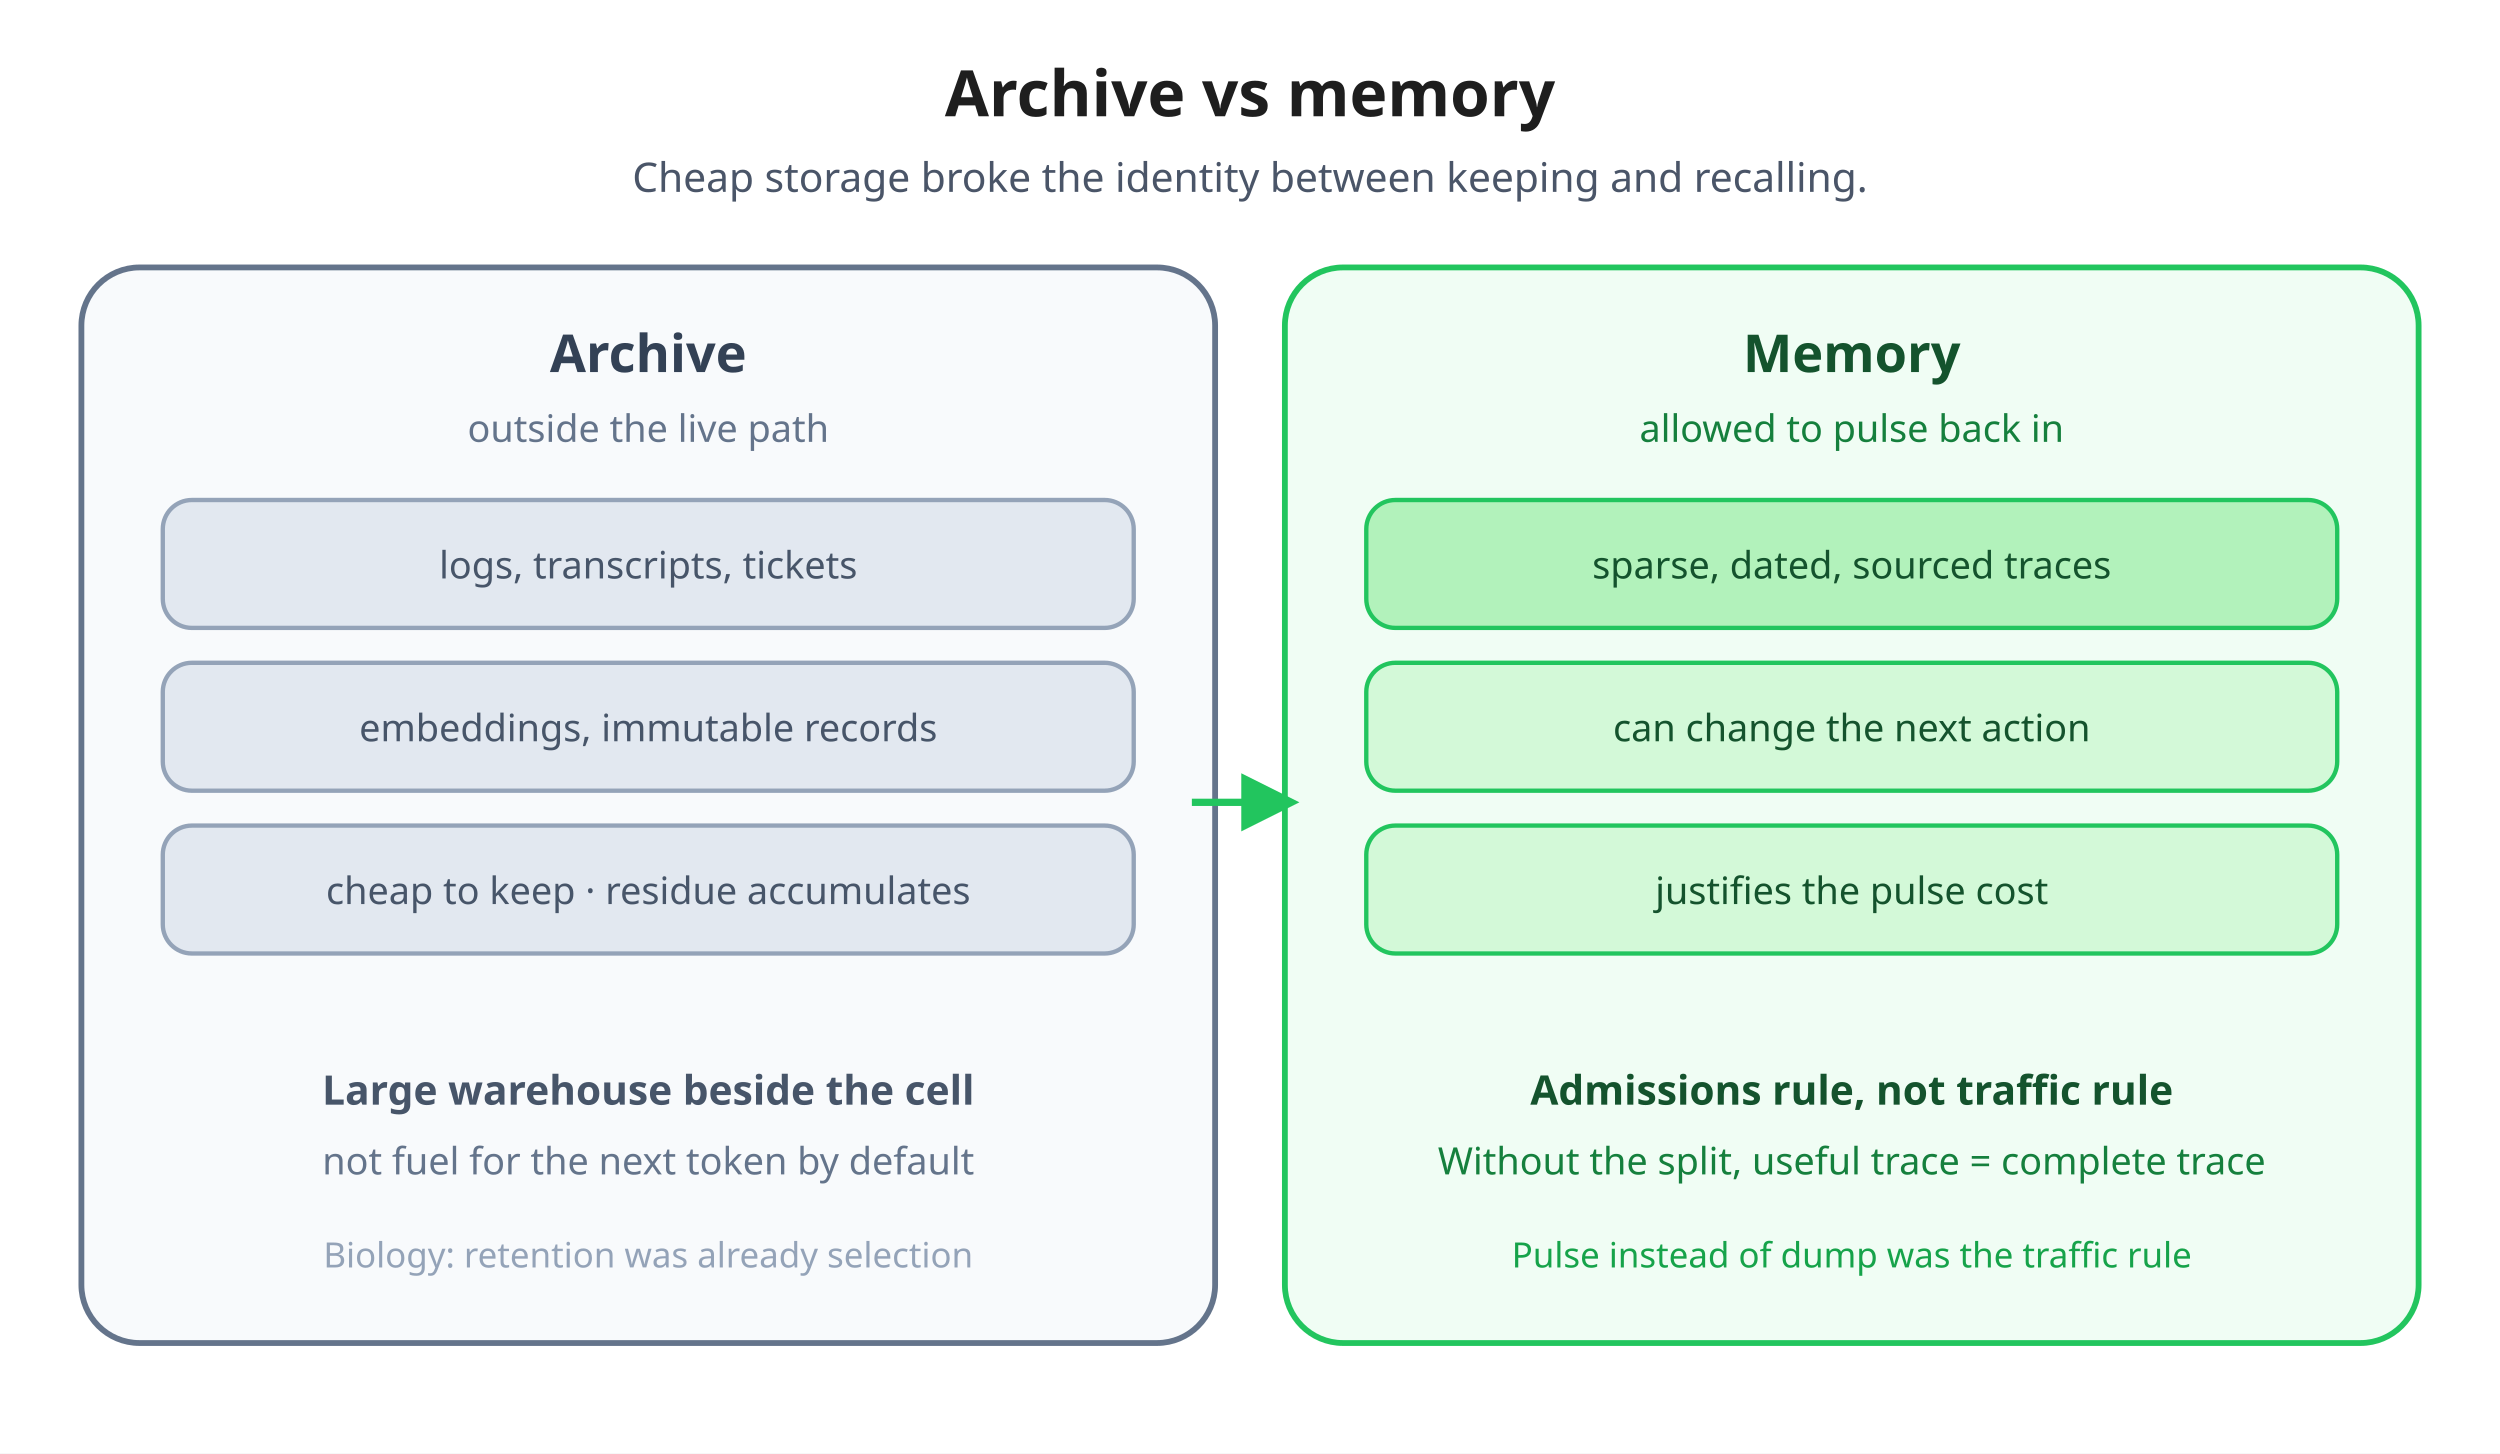
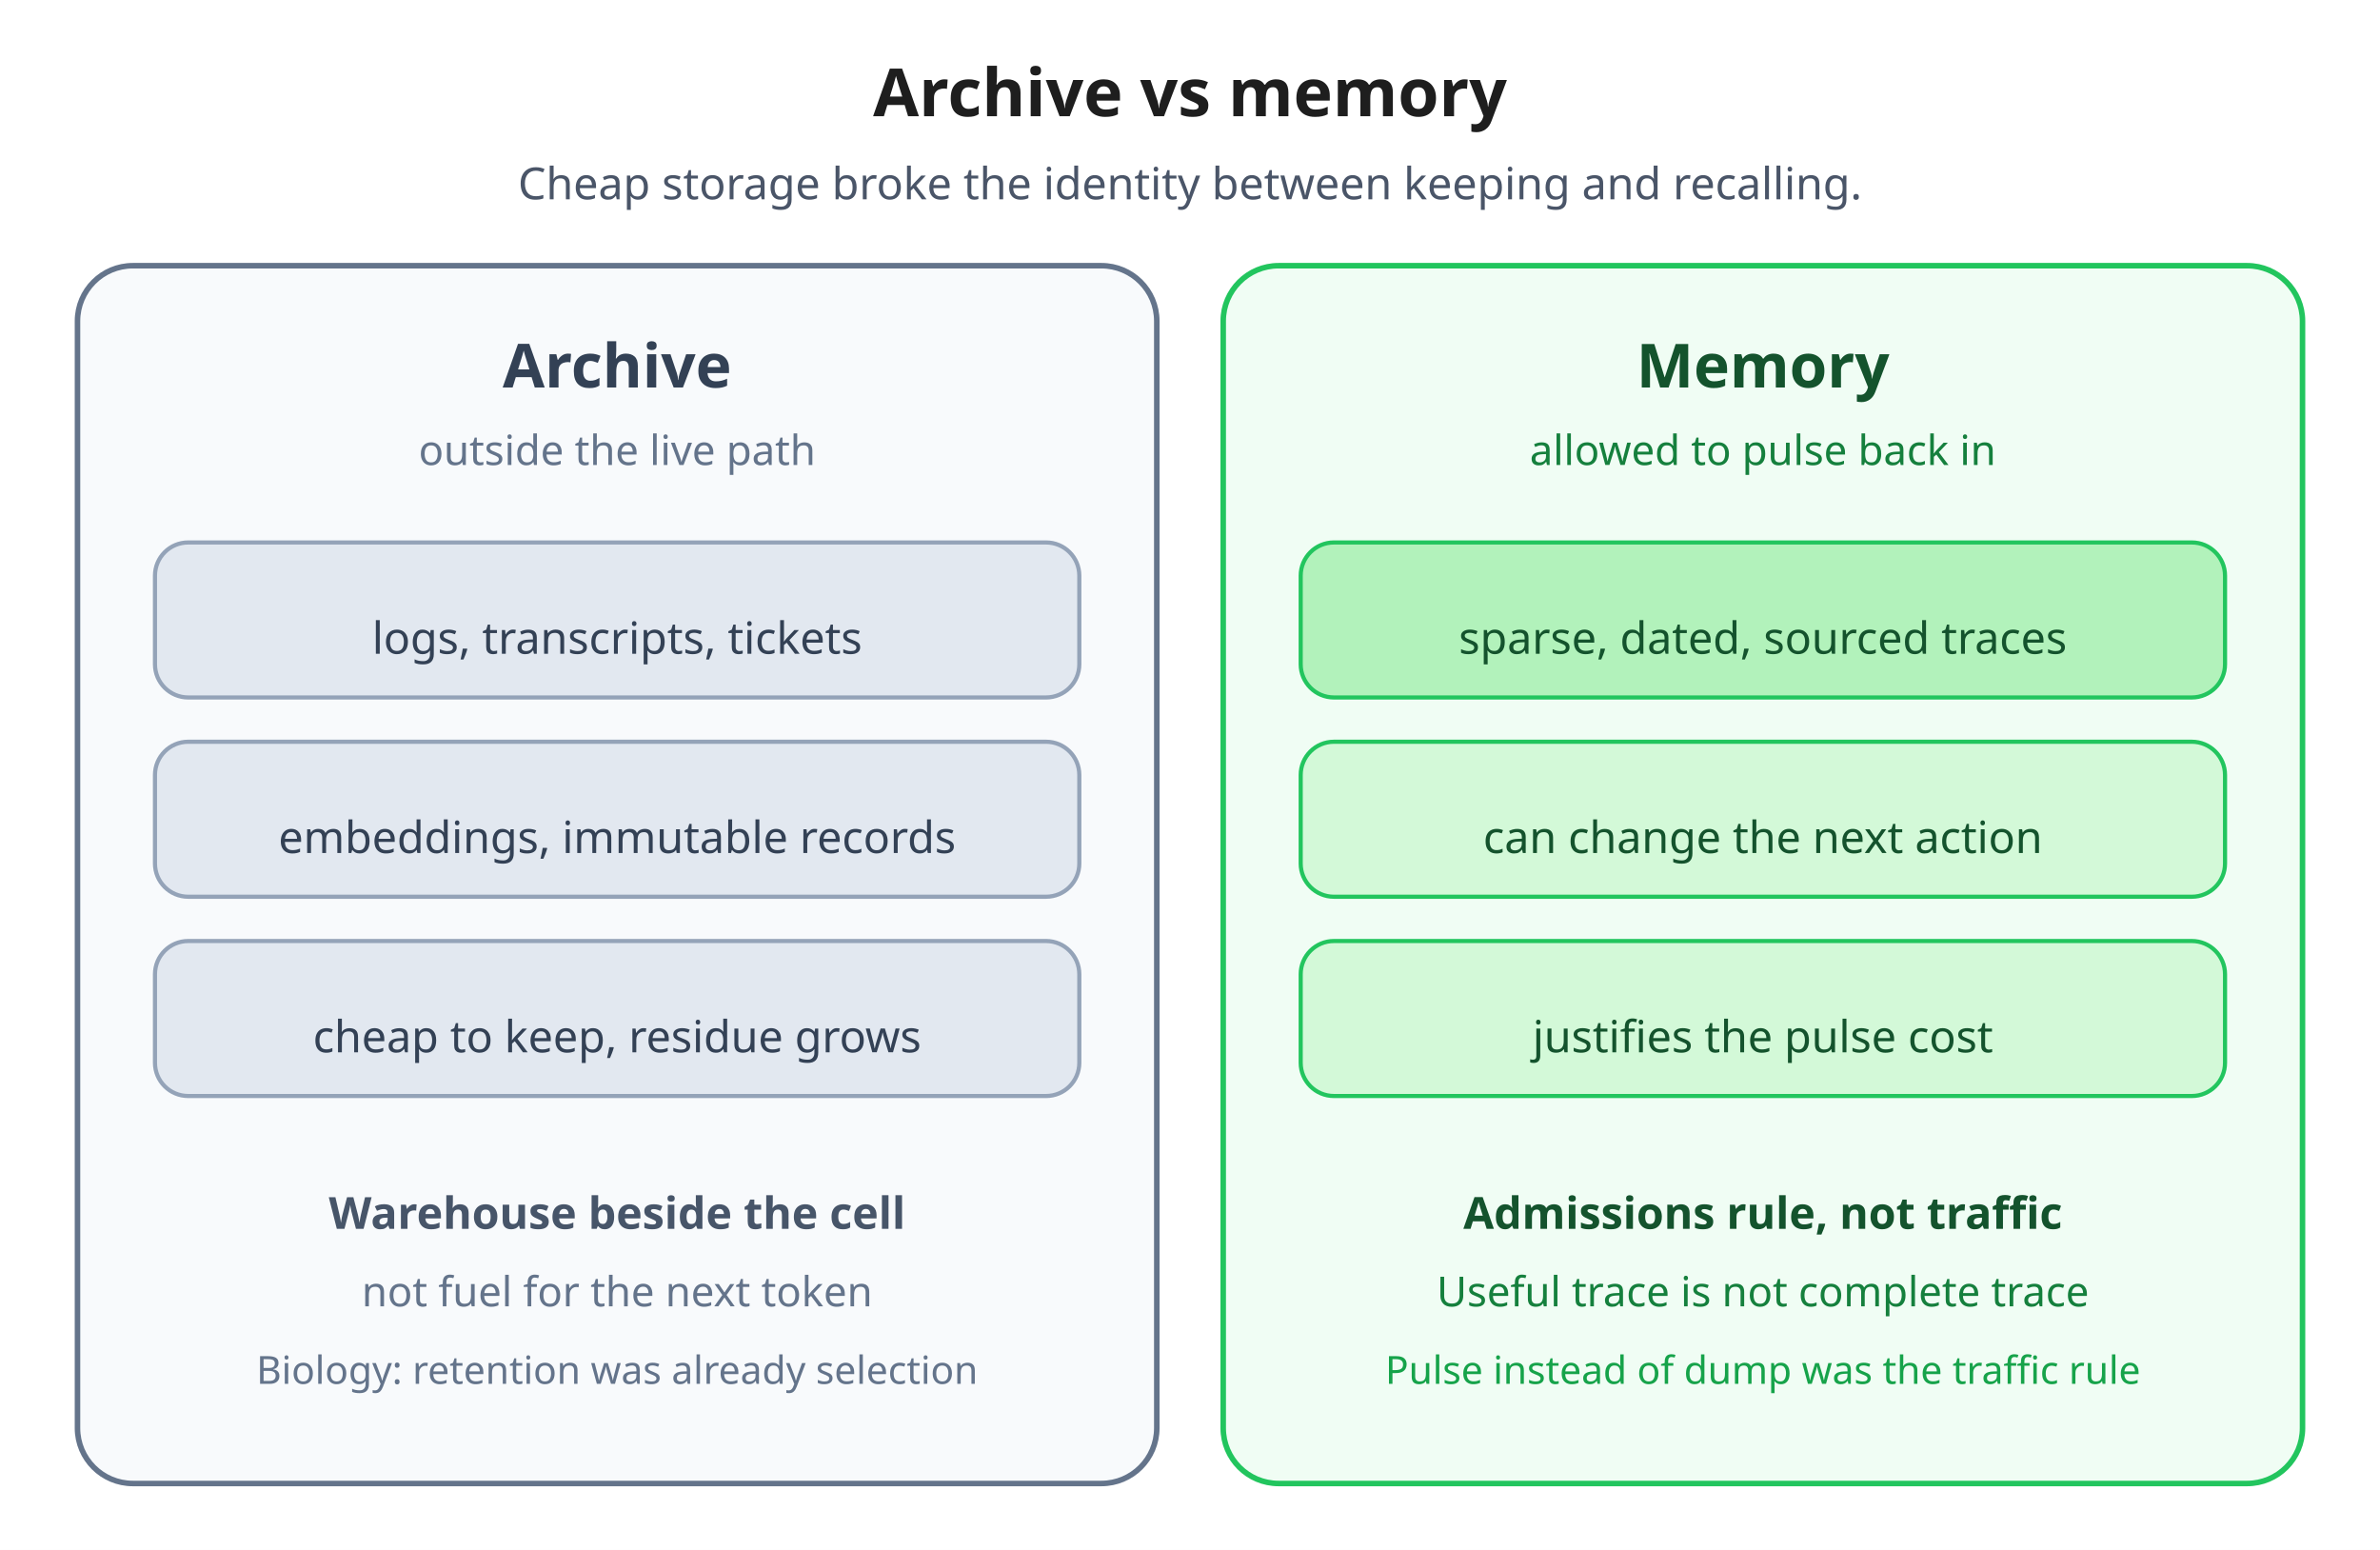
- <svg xmlns="http://www.w3.org/2000/svg" viewBox="0 0 860 500" width="1720" height="1000" role="img" aria-labelledby="title desc">
-   <rect width="860" height="500" fill="#ffffff" />
-   <text x="430" y="40" text-anchor="middle" font-family="ui-sans-serif, system-ui, sans-serif" font-size="22" font-weight="600" fill="#1e1e1e">Archive vs memory</text>
-   <text x="430" y="66" text-anchor="middle" font-family="ui-sans-serif, system-ui, sans-serif" font-size="14" fill="#4a5568">Cheap storage broke the identity between keeping and recalling.</text>
-   <rect x="28" y="92" width="390" height="370" rx="20" fill="#f8fafc" stroke="#64748b" stroke-width="2" />
-   <text x="223" y="128" text-anchor="middle" font-family="ui-sans-serif, system-ui, sans-serif" font-size="18" font-weight="600" fill="#334155">Archive</text>
-   <text x="223" y="152" text-anchor="middle" font-family="ui-sans-serif, system-ui, sans-serif" font-size="13" fill="#64748b">outside the live path</text>
-   <rect x="56" y="172" width="334" height="44" rx="10" fill="#e2e8f0" stroke="#94a3b8" stroke-width="1.5" />
-   <text x="223" y="199" text-anchor="middle" font-family="ui-sans-serif, system-ui, sans-serif" font-size="13" fill="#475569">logs, transcripts, tickets</text>
-   <rect x="56" y="228" width="334" height="44" rx="10" fill="#e2e8f0" stroke="#94a3b8" stroke-width="1.5" />
-   <text x="223" y="255" text-anchor="middle" font-family="ui-sans-serif, system-ui, sans-serif" font-size="13" fill="#475569">embeddings, immutable records</text>
-   <rect x="56" y="284" width="334" height="44" rx="10" fill="#e2e8f0" stroke="#94a3b8" stroke-width="1.5" />
-   <text x="223" y="311" text-anchor="middle" font-family="ui-sans-serif, system-ui, sans-serif" font-size="13" fill="#475569">cheap to keep · residue accumulates</text>
-   <text x="223" y="380" text-anchor="middle" font-family="ui-sans-serif, system-ui, sans-serif" font-size="14" font-weight="600" fill="#475569">Large warehouse beside the cell</text>
-   <text x="223" y="404" text-anchor="middle" font-family="ui-sans-serif, system-ui, sans-serif" font-size="13" fill="#64748b">not fuel for the next token by default</text>
-   <text x="223" y="436" text-anchor="middle" font-family="ui-sans-serif, system-ui, sans-serif" font-size="12" fill="#94a3b8">Biology: retention was already selection</text>
-   <rect x="442" y="92" width="390" height="370" rx="20" fill="#f0fdf4" stroke="#22c55e" stroke-width="2" />
-   <text x="637" y="128" text-anchor="middle" font-family="ui-sans-serif, system-ui, sans-serif" font-size="18" font-weight="600" fill="#14532d">Memory</text>
-   <text x="637" y="152" text-anchor="middle" font-family="ui-sans-serif, system-ui, sans-serif" font-size="13" fill="#15803d">allowed to pulse back in</text>
-   <rect x="470" y="172" width="334" height="44" rx="10" fill="#b2f2bb" stroke="#22c55e" stroke-width="1.5" />
-   <text x="637" y="199" text-anchor="middle" font-family="ui-sans-serif, system-ui, sans-serif" font-size="13" fill="#14532d">sparse, dated, sourced traces</text>
-   <rect x="470" y="228" width="334" height="44" rx="10" fill="#d3f9d8" stroke="#22c55e" stroke-width="1.5" />
-   <text x="637" y="255" text-anchor="middle" font-family="ui-sans-serif, system-ui, sans-serif" font-size="13" fill="#14532d">can change the next action</text>
-   <rect x="470" y="284" width="334" height="44" rx="10" fill="#d3f9d8" stroke="#22c55e" stroke-width="1.5" />
-   <text x="637" y="311" text-anchor="middle" font-family="ui-sans-serif, system-ui, sans-serif" font-size="13" fill="#14532d">justifies the pulse cost</text>
-   <defs>
-     <marker id="arrow" markerWidth="8" markerHeight="8" refX="6" refY="4" orient="auto">
-       <path d="M0,0 L8,4 L0,8 Z" fill="#22c55e" />
-     </marker>
-   </defs>
-   <path d="M 410 276 L 442 276" stroke="#22c55e" stroke-width="2.5" marker-end="url(#arrow)" />
-   <text x="637" y="380" text-anchor="middle" font-family="ui-sans-serif, system-ui, sans-serif" font-size="14" font-weight="600" fill="#14532d">Admissions rule, not traffic rule</text>
-   <text x="637" y="404" text-anchor="middle" font-family="ui-sans-serif, system-ui, sans-serif" font-size="13" fill="#15803d">Without the split, useful trace = complete trace</text>
-   <text x="637" y="436" text-anchor="middle" font-family="ui-sans-serif, system-ui, sans-serif" font-size="12" fill="#16a34a">Pulse instead of dump was the traffic rule</text>
+ <svg xmlns="http://www.w3.org/2000/svg" viewBox="0 0 860 560" width="1720" height="1120" role="img" aria-labelledby="title desc" text-rendering="geometricPrecision">
+   <rect width="860" height="560" fill="#ffffff" />
+   <text x="430" y="42" text-anchor="middle" font-family="ui-sans-serif, system-ui, sans-serif" font-size="24" font-weight="600" fill="#1e1e1e">Archive vs memory</text>
+   <text x="430" y="72" text-anchor="middle" font-family="ui-sans-serif, system-ui, sans-serif" font-size="16" fill="#4a5568">Cheap storage broke the identity between keeping and recalling.</text>
+   <rect x="28" y="96" width="390" height="440" rx="20" fill="#f8fafc" stroke="#64748b" stroke-width="2" />
+   <text x="223" y="140" text-anchor="middle" font-family="ui-sans-serif, system-ui, sans-serif" font-size="22" font-weight="600" fill="#334155">Archive</text>
+   <text x="223" y="168" text-anchor="middle" font-family="ui-sans-serif, system-ui, sans-serif" font-size="15" fill="#64748b">outside the live path</text>
+   <rect x="56" y="196" width="334" height="56" rx="12" fill="#e2e8f0" stroke="#94a3b8" stroke-width="1.5" />
+   <text x="223" y="230" text-anchor="middle" dominant-baseline="central" font-family="ui-sans-serif, system-ui, sans-serif" font-size="16" fill="#334155">logs, transcripts, tickets</text>
+   <rect x="56" y="268" width="334" height="56" rx="12" fill="#e2e8f0" stroke="#94a3b8" stroke-width="1.5" />
+   <text x="223" y="302" text-anchor="middle" dominant-baseline="central" font-family="ui-sans-serif, system-ui, sans-serif" font-size="16" fill="#334155">embeddings, immutable records</text>
+   <rect x="56" y="340" width="334" height="56" rx="12" fill="#e2e8f0" stroke="#94a3b8" stroke-width="1.5" />
+   <text x="223" y="374" text-anchor="middle" dominant-baseline="central" font-family="ui-sans-serif, system-ui, sans-serif" font-size="16" fill="#334155">cheap to keep, residue grows</text>
+   <text x="223" y="444" text-anchor="middle" font-family="ui-sans-serif, system-ui, sans-serif" font-size="16" font-weight="600" fill="#475569">Warehouse beside the cell</text>
+   <text x="223" y="472" text-anchor="middle" font-family="ui-sans-serif, system-ui, sans-serif" font-size="15" fill="#64748b">not fuel for the next token</text>
+   <text x="223" y="500" text-anchor="middle" font-family="ui-sans-serif, system-ui, sans-serif" font-size="14" fill="#64748b">Biology: retention was already selection</text>
+   <rect x="442" y="96" width="390" height="440" rx="20" fill="#f0fdf4" stroke="#22c55e" stroke-width="2" />
+   <text x="637" y="140" text-anchor="middle" font-family="ui-sans-serif, system-ui, sans-serif" font-size="22" font-weight="600" fill="#14532d">Memory</text>
+   <text x="637" y="168" text-anchor="middle" font-family="ui-sans-serif, system-ui, sans-serif" font-size="15" fill="#15803d">allowed to pulse back in</text>
+   <rect x="470" y="196" width="334" height="56" rx="12" fill="#b2f2bb" stroke="#22c55e" stroke-width="1.5" />
+   <text x="637" y="230" text-anchor="middle" dominant-baseline="central" font-family="ui-sans-serif, system-ui, sans-serif" font-size="16" fill="#14532d">sparse, dated, sourced traces</text>
+   <rect x="470" y="268" width="334" height="56" rx="12" fill="#d3f9d8" stroke="#22c55e" stroke-width="1.5" />
+   <text x="637" y="302" text-anchor="middle" dominant-baseline="central" font-family="ui-sans-serif, system-ui, sans-serif" font-size="16" fill="#14532d">can change the next action</text>
+   <rect x="470" y="340" width="334" height="56" rx="12" fill="#d3f9d8" stroke="#22c55e" stroke-width="1.5" />
+   <text x="637" y="374" text-anchor="middle" dominant-baseline="central" font-family="ui-sans-serif, system-ui, sans-serif" font-size="16" fill="#14532d">justifies the pulse cost</text>
+   <text x="637" y="444" text-anchor="middle" font-family="ui-sans-serif, system-ui, sans-serif" font-size="16" font-weight="600" fill="#14532d">Admissions rule, not traffic</text>
+   <text x="637" y="472" text-anchor="middle" font-family="ui-sans-serif, system-ui, sans-serif" font-size="15" fill="#15803d">Useful trace is not complete trace</text>
+   <text x="637" y="500" text-anchor="middle" font-family="ui-sans-serif, system-ui, sans-serif" font-size="14" fill="#16a34a">Pulse instead of dump was the traffic rule</text>
</svg>
